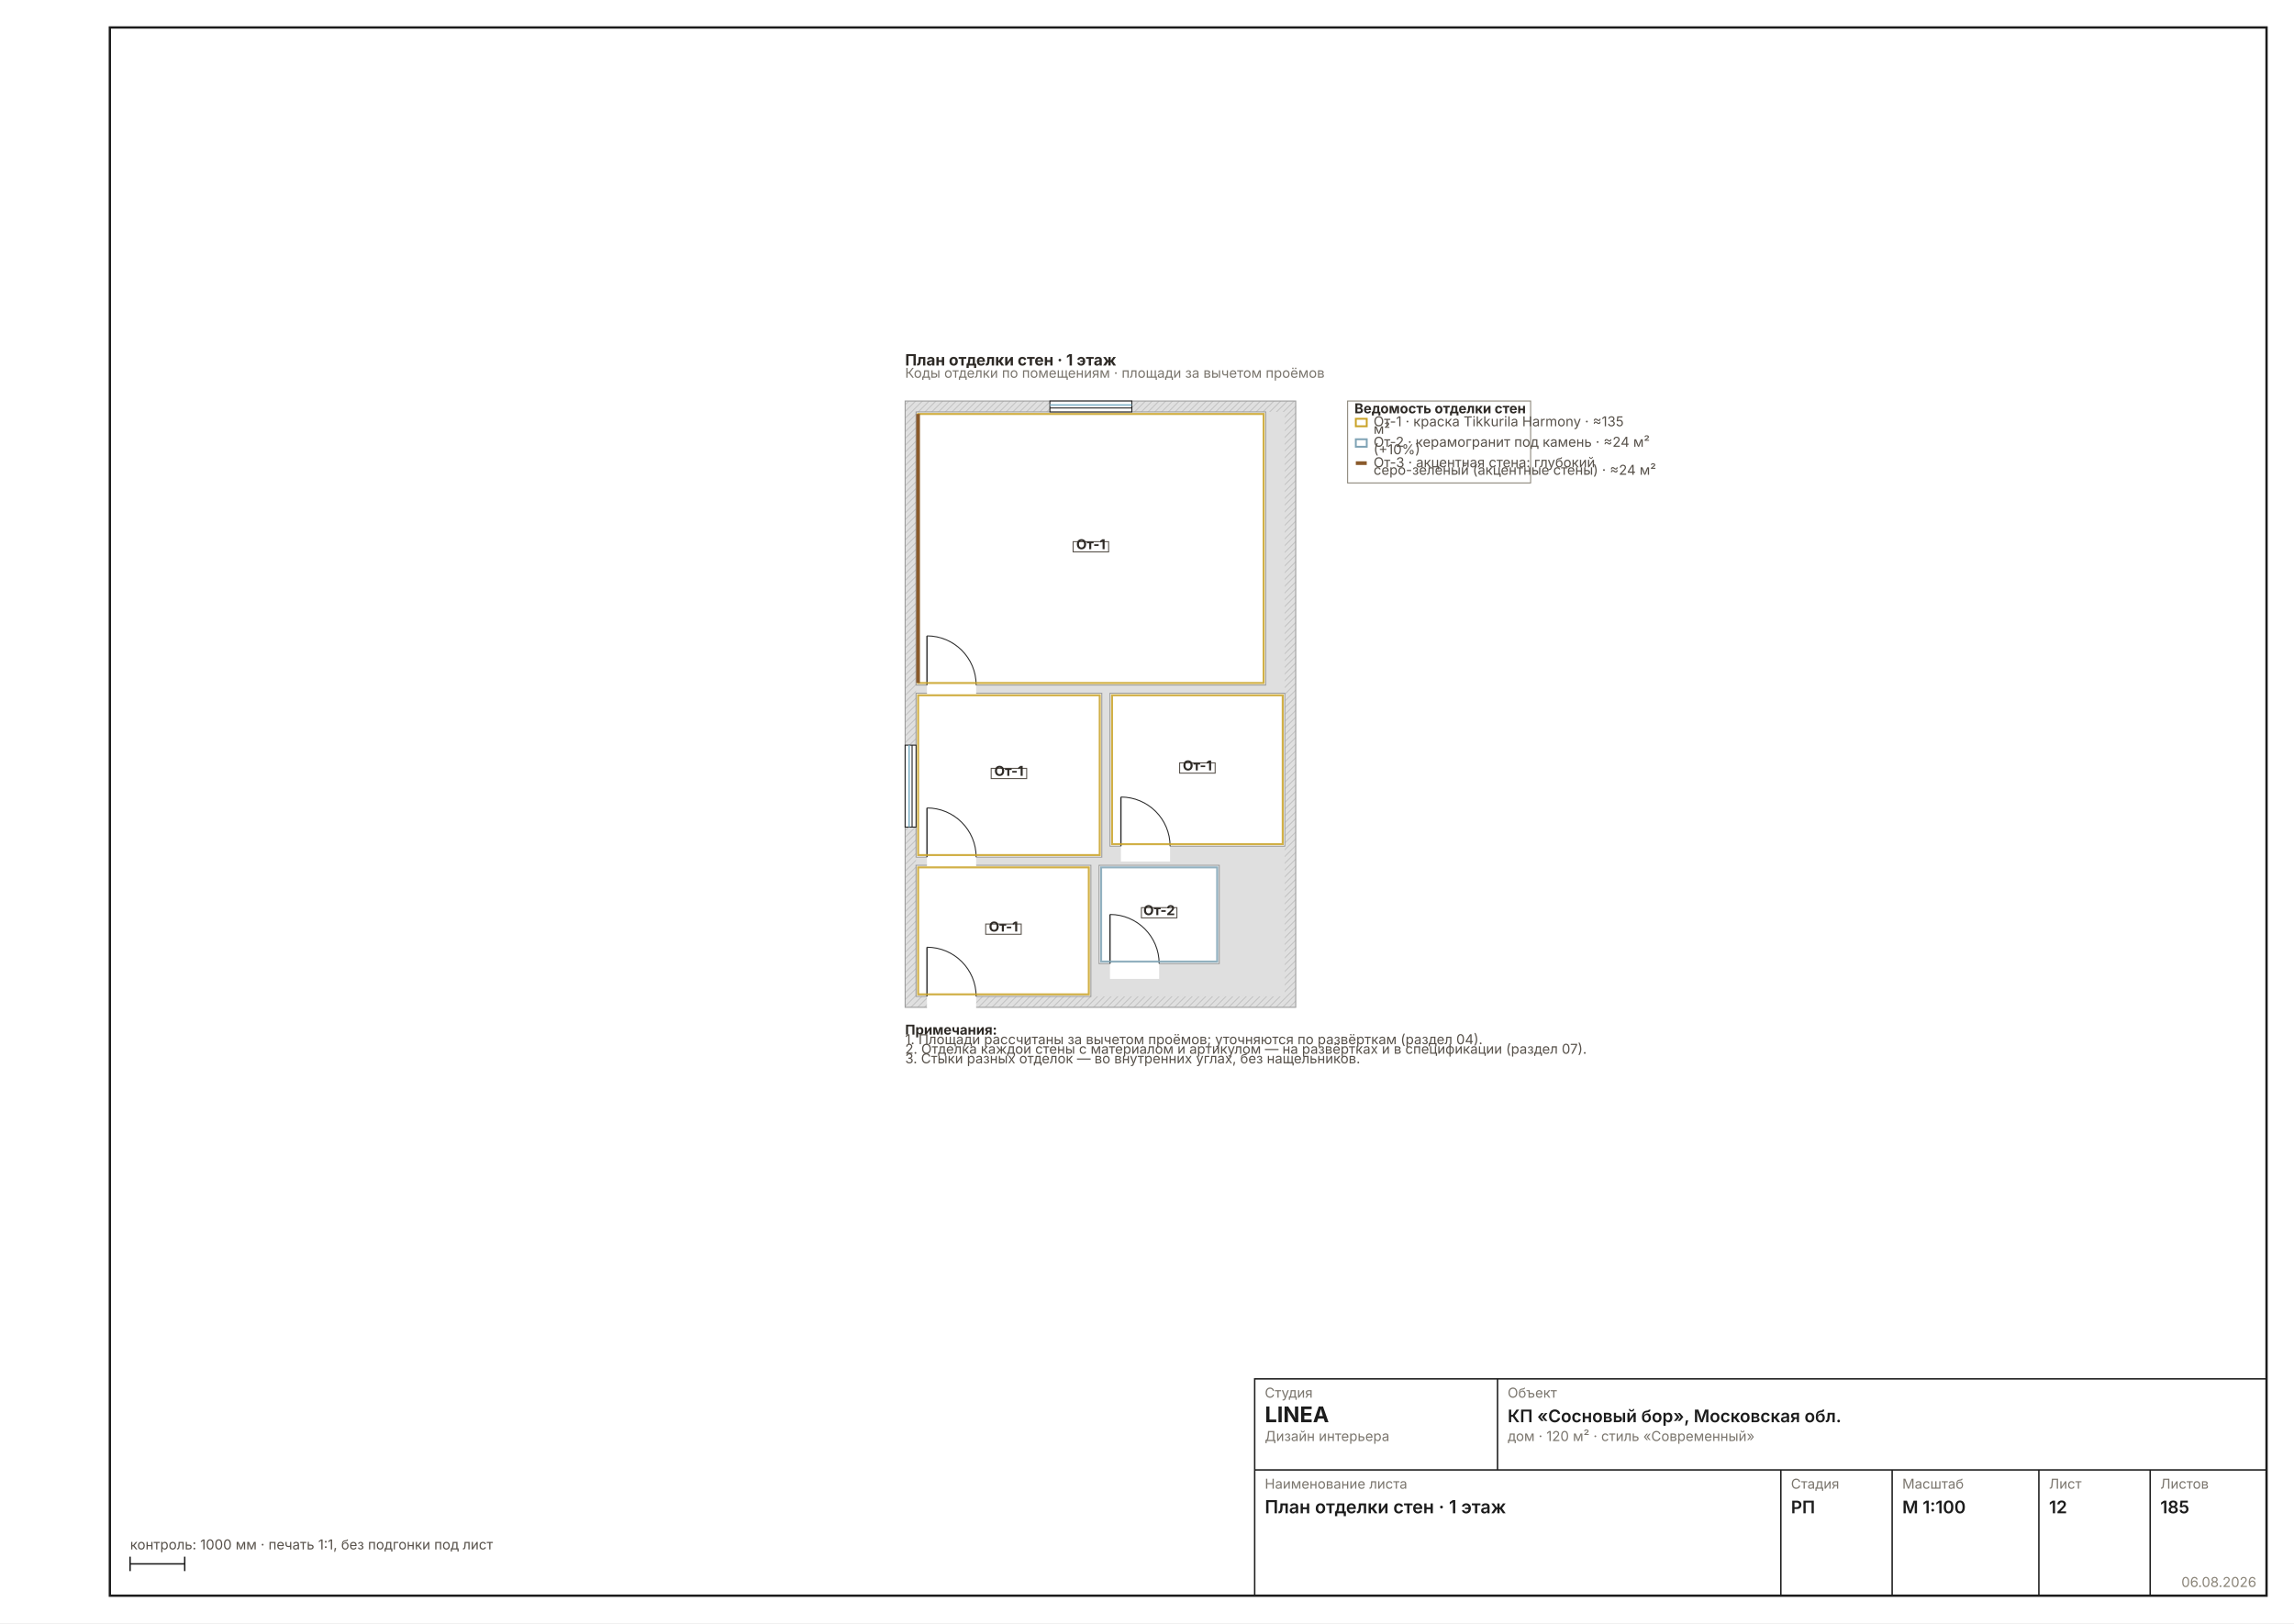
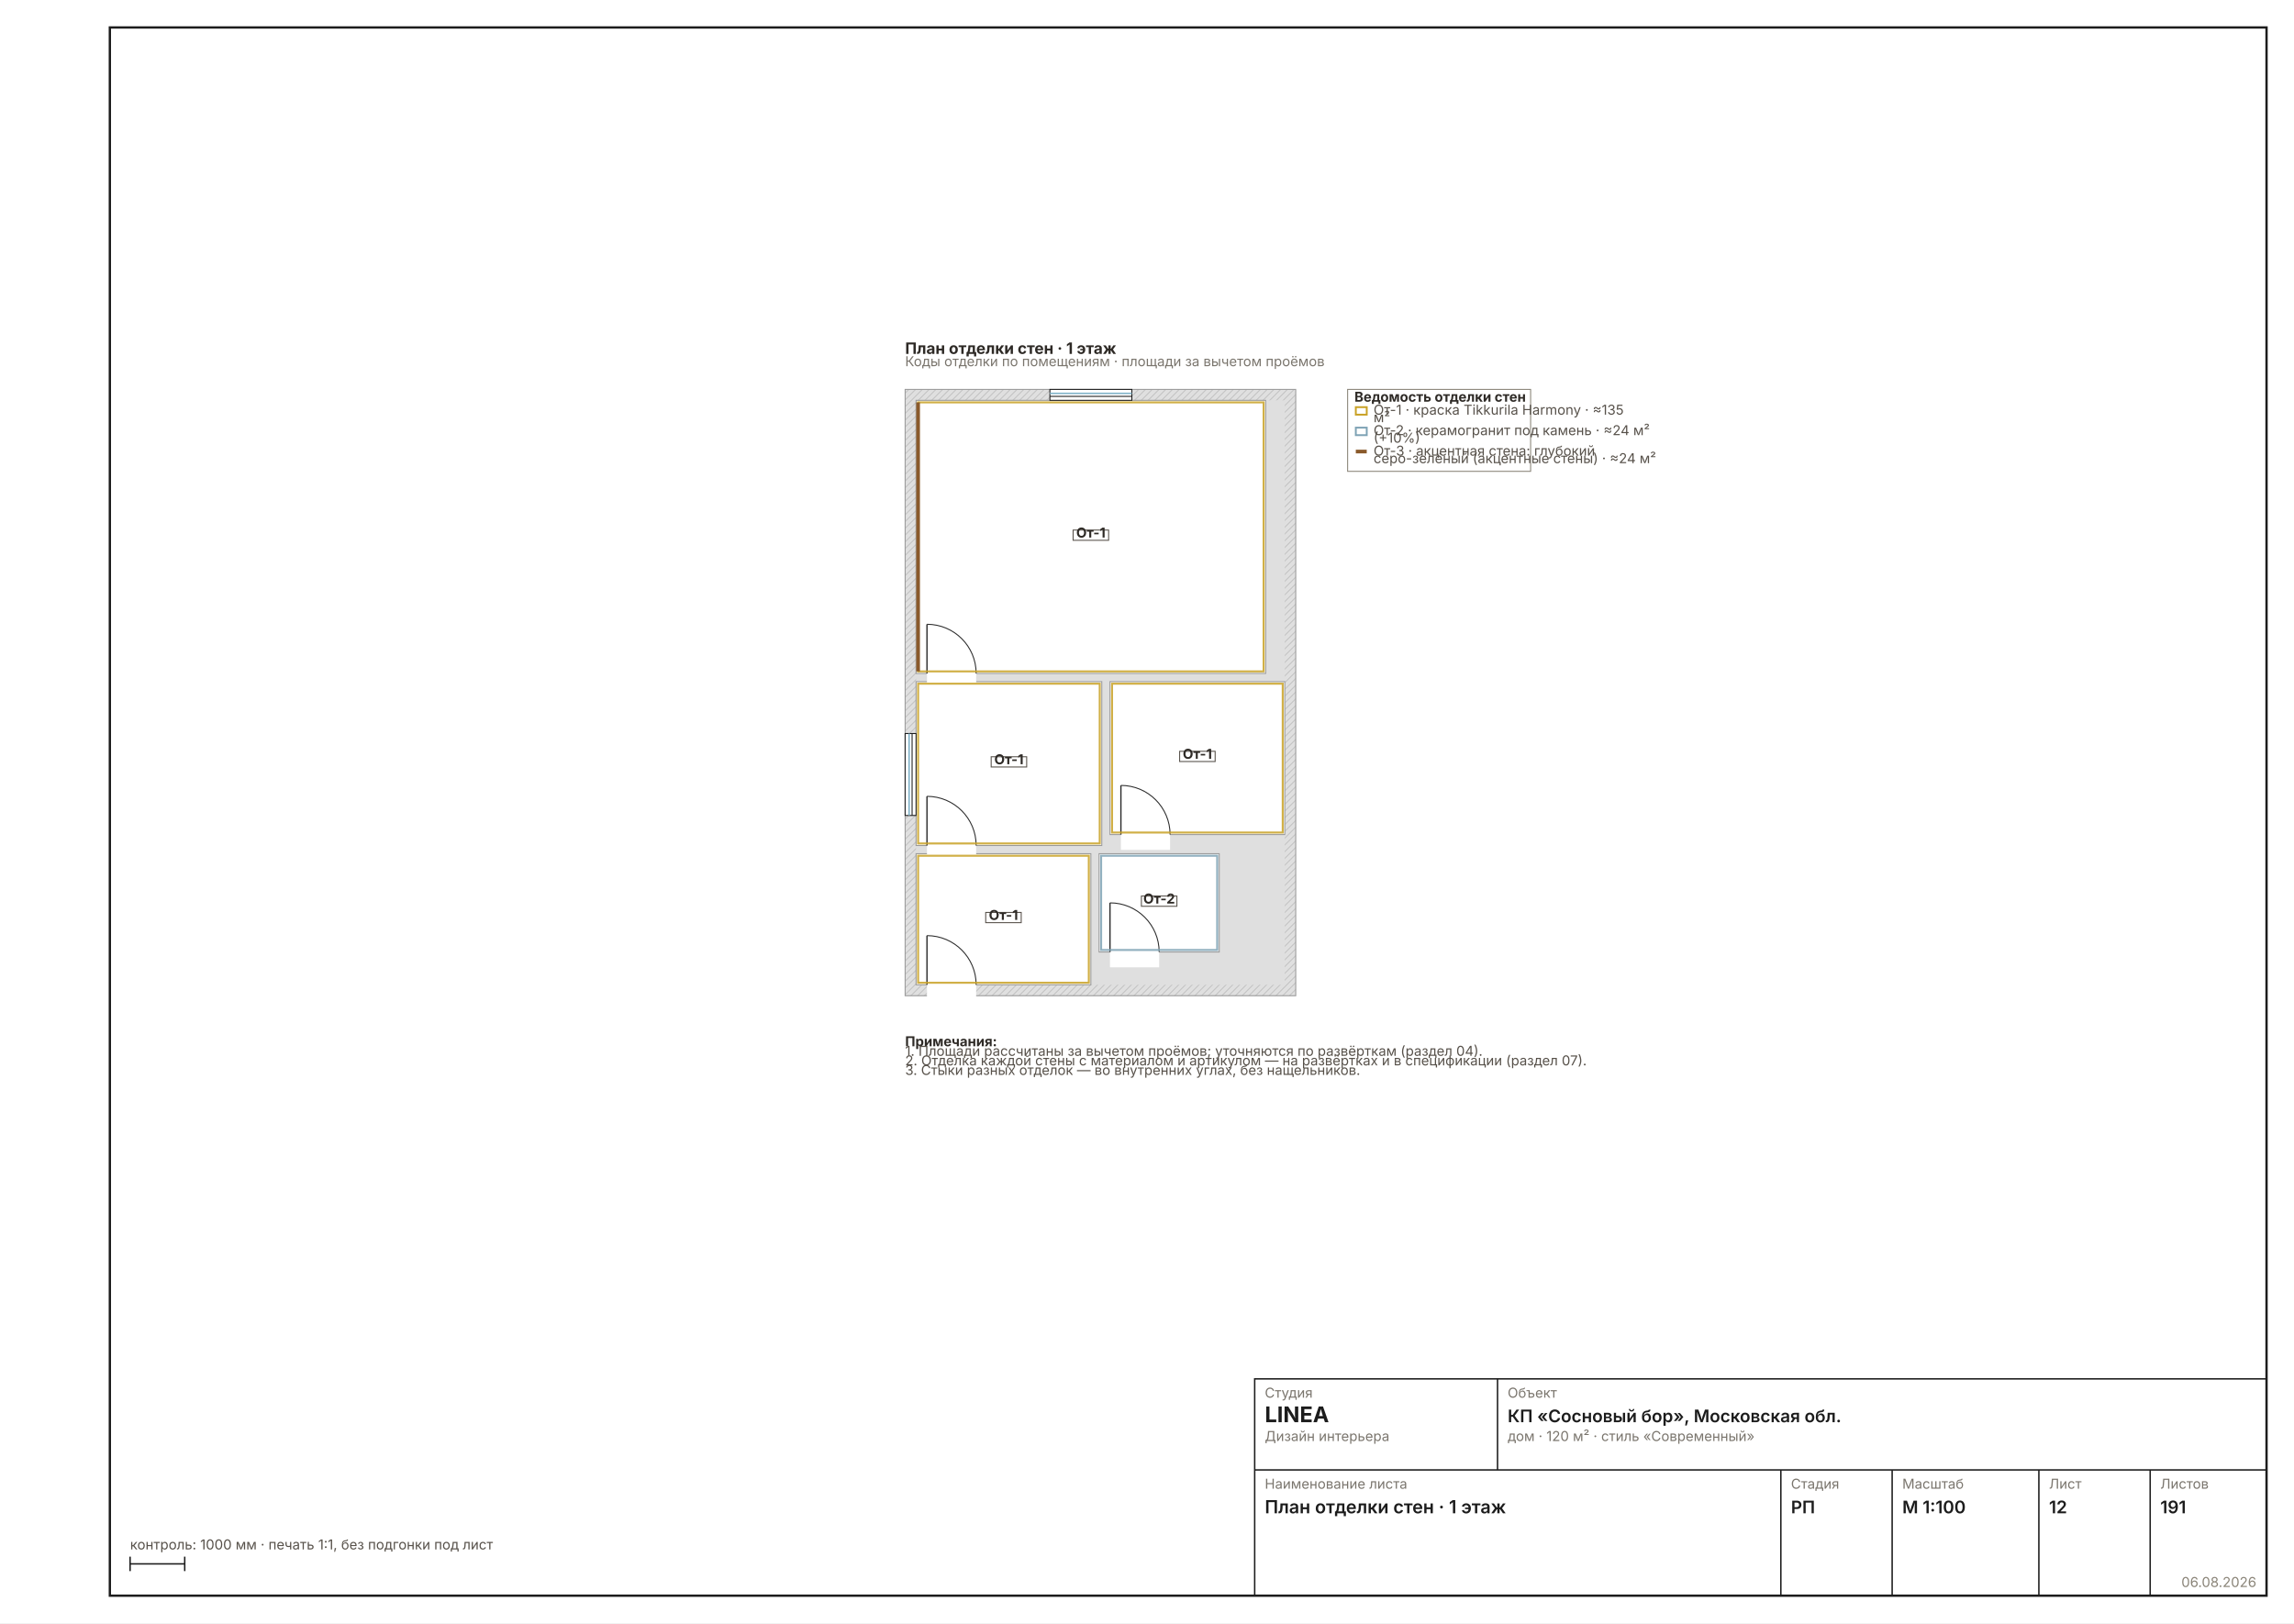
<svg xmlns="http://www.w3.org/2000/svg" width="1587" height="1123" viewBox="0 0 1587 1123" font-family="Inter, &quot;Helvetica Neue&quot;, Arial, sans-serif" data-sheet="wall-finish" data-scale="1:100">
  <rect width="1587" height="1123" fill="#FFFFFF" />
  <rect x="76" y="19" width="1492" height="1085" fill="none" stroke="#1C1C1C" stroke-width="1.6" />
-   <g transform="translate(593.1068 242.49) scale(0.4724)">
+   <g transform="translate(593.1068 234.4592) scale(0.4724)">
    <defs>
      <pattern id="wh12" width="7" height="7" patternUnits="userSpaceOnUse" patternTransform="rotate(45)">
        <rect width="7" height="7" fill="#DFDFDF" />
        <line x1="0" y1="0" x2="0" y2="7" stroke="#C4C4C4" stroke-width="2.70" />
      </pattern>
    </defs>
    <rect x="70" y="74" width="572" height="888" fill="url(#wh12)" stroke="#9A9A9A" stroke-width="1.44" />
    <rect x="86" y="90" width="540" height="856" fill="#DFDFDF" />
    <rect x="86" y="754" width="256" height="192" fill="#FFFFFF" stroke="#9A9A9A" stroke-width="1.44" />
    <rect x="86" y="90" width="512" height="400" fill="#FFFFFF" stroke="#9A9A9A" stroke-width="1.44" />
    <rect x="86" y="502" width="272" height="240" fill="#FFFFFF" stroke="#9A9A9A" stroke-width="1.44" />
    <rect x="354" y="754" width="176" height="144" fill="#FFFFFF" stroke="#9A9A9A" stroke-width="1.44" />
    <rect x="370" y="502" width="256" height="224" fill="#FFFFFF" stroke="#9A9A9A" stroke-width="1.44" />
    <rect x="102" y="942.8" width="72" height="25.6" fill="#FFFFFF" />
    <line x1="102" y1="946" x2="102" y2="874" stroke="#2A2A2A" stroke-width="1.89" />
    <path d="M 174 946 A 72 72 0 0 0 102 874" fill="none" stroke="#2A2A2A" stroke-width="1.44" />
    <rect x="102" y="486.8" width="72" height="25.6" fill="#FFFFFF" />
    <line x1="102" y1="490" x2="102" y2="418" stroke="#2A2A2A" stroke-width="1.89" />
    <path d="M 174 490 A 72 72 0 0 0 102 418" fill="none" stroke="#2A2A2A" stroke-width="1.44" />
    <rect x="102" y="738.8" width="72" height="25.6" fill="#FFFFFF" />
    <line x1="102" y1="742" x2="102" y2="670" stroke="#2A2A2A" stroke-width="1.89" />
    <path d="M 174 742 A 72 72 0 0 0 102 670" fill="none" stroke="#2A2A2A" stroke-width="1.44" />
    <rect x="370" y="894.8" width="72" height="25.6" fill="#FFFFFF" />
    <line x1="370" y1="898" x2="370" y2="826" stroke="#2A2A2A" stroke-width="1.89" />
    <path d="M 442 898 A 72 72 0 0 0 370 826" fill="none" stroke="#2A2A2A" stroke-width="1.44" />
    <rect x="386" y="722.8" width="72" height="25.6" fill="#FFFFFF" />
    <line x1="386" y1="726" x2="386" y2="654" stroke="#2A2A2A" stroke-width="1.89" />
    <path d="M 458 726 A 72 72 0 0 0 386 654" fill="none" stroke="#2A2A2A" stroke-width="1.44" />
    <rect x="282" y="74" width="120" height="16" fill="#FFFFFF" stroke="#1C1C1C" stroke-width="1.44" />
    <line x1="282" y1="79.8" x2="402" y2="79.8" stroke="#7FB2C8" stroke-width="2.16" />
    <line x1="282" y1="84.2" x2="402" y2="84.2" stroke="#1C1C1C" stroke-width="1.44" />
    <rect x="70" y="578" width="16" height="120" fill="#FFFFFF" stroke="#1C1C1C" stroke-width="1.44" />
    <line x1="75.8" y1="578" x2="75.8" y2="698" stroke="#7FB2C8" stroke-width="2.16" />
    <line x1="80.2" y1="578" x2="80.2" y2="698" stroke="#1C1C1C" stroke-width="1.44" />
    <rect x="89" y="757" width="250" height="186" fill="none" stroke="#C9A227" stroke-width="2.97" opacity="0.85" />
    <rect x="188" y="840" width="52" height="15" fill="#FFFFFFE0" stroke="#57514A" stroke-width="1.44" />
    <text x="214" y="851" font-size="20.00" font-weight="700" text-anchor="middle" fill="#2E2A26">От-1</text>
    <rect x="89" y="93" width="506" height="394" fill="none" stroke="#C9A227" stroke-width="2.97" opacity="0.85" />
    <line x1="89" y1="93" x2="89" y2="487" stroke="#8A5A2B" stroke-width="5.40" />
    <rect x="316" y="280" width="52" height="15" fill="#FFFFFFE0" stroke="#57514A" stroke-width="1.44" />
    <text x="342" y="291" font-size="20.00" font-weight="700" text-anchor="middle" fill="#2E2A26">От-1</text>
    <rect x="89" y="505" width="266" height="234" fill="none" stroke="#C9A227" stroke-width="2.97" opacity="0.85" />
    <rect x="196" y="612" width="52" height="15" fill="#FFFFFFE0" stroke="#57514A" stroke-width="1.44" />
    <text x="222" y="623" font-size="20.00" font-weight="700" text-anchor="middle" fill="#2E2A26">От-1</text>
    <rect x="357" y="757" width="170" height="138" fill="none" stroke="#7FA3B5" stroke-width="2.97" opacity="0.85" />
    <rect x="416" y="816" width="52" height="15" fill="#FFFFFFE0" stroke="#57514A" stroke-width="1.44" />
    <text x="442" y="827" font-size="20.00" font-weight="700" text-anchor="middle" fill="#2E2A26">От-2</text>
    <rect x="373" y="505" width="250" height="218" fill="none" stroke="#C9A227" stroke-width="2.97" opacity="0.85" />
    <rect x="472" y="604" width="52" height="15" fill="#FFFFFFE0" stroke="#57514A" stroke-width="1.44" />
    <text x="498" y="615" font-size="20.00" font-weight="700" text-anchor="middle" fill="#2E2A26">От-1</text>
    <g data-el="legend">
      <rect x="718" y="74" width="268" height="120" fill="none" stroke="#8A8478" stroke-width="1.44" />
      <text x="728" y="92" font-size="20.00" font-weight="700" fill="#2E2A26">Ведомость отделки стен</text>
      <rect x="730" y="100" width="16" height="11" fill="none" stroke="#C9A227" stroke-width="2.70" />
      <text x="756" y="111" font-size="20.00" fill="#57514A">От-1 · краска Tikkurila Harmony · ≈135</text>
      <text x="756" y="122" font-size="20.00" fill="#57514A">м²</text>
      <rect x="730" y="130" width="16" height="11" fill="none" stroke="#7FA3B5" stroke-width="2.70" />
      <text x="756" y="141" font-size="20.00" fill="#57514A">От-2 · керамогранит под камень · ≈24 м²</text>
      <text x="756" y="152" font-size="20.00" fill="#57514A">(+10%)</text>
      <line x1="730" y1="165" x2="746" y2="165" stroke="#8A5A2B" stroke-width="5.40" />
      <text x="756" y="171" font-size="20.00" fill="#57514A">От-3 · акцентная стена: глубокий</text>
      <text x="756" y="182" font-size="20.00" fill="#57514A">серо-зелёный (акцентные стены) · ≈24 м²</text>
    </g>
    <g data-el="notes" />
-     <text x="70" y="1002" font-size="20.00" font-weight="700" fill="#2E2A26">Примечания:</text>
-     <text x="70" y="1016" font-size="20.00" fill="#57514A">1. Площади рассчитаны за вычетом проёмов; уточняются по развёрткам (раздел 04).</text>
-     <text x="70" y="1030" font-size="20.00" fill="#57514A">2. Отделка каждой стены с материалом и артикулом — на развёртках и в спецификации (раздел 07).</text>
-     <text x="70" y="1044" font-size="20.00" fill="#57514A">3. Стыки разных отделок — во внутренних углах, без нащельников.</text>
+     <text x="70" y="1036" font-size="20.00" font-weight="700" fill="#2E2A26">Примечания:</text>
+     <text x="70" y="1050" font-size="20.00" fill="#57514A">1. Площади рассчитаны за вычетом проёмов; уточняются по развёрткам (раздел 04).</text>
+     <text x="70" y="1064" font-size="20.00" fill="#57514A">2. Отделка каждой стены с материалом и артикулом — на развёртках и в спецификации (раздел 07).</text>
+     <text x="70" y="1078" font-size="20.00" fill="#57514A">3. Стыки разных отделок — во внутренних углах, без нащельников.</text>
    <text x="70" y="22" font-size="22.95" font-weight="700" fill="#2E2A26">План отделки стен · 1 этаж</text>
    <text x="70" y="40" font-size="20.00" fill="#7A756D">Коды отделки по помещениям · площади за вычетом проёмов</text>
  </g>
  <g data-el="stamp" stroke="#1C1C1C" stroke-width="1" fill="none">
    <rect x="868" y="954" width="700" height="150" />
    <line x1="868" y1="1017" x2="1568" y2="1017" />
    <line x1="1036" y1="954" x2="1036" y2="1017" />
    <line x1="1232" y1="1017" x2="1232" y2="1104" />
    <line x1="1309" y1="1017" x2="1309" y2="1104" />
    <line x1="1410.5" y1="1017" x2="1410.5" y2="1104" />
    <line x1="1487.5" y1="1017" x2="1487.5" y2="1104" />
  </g>
  <text x="875" y="967" font-size="9.5" fill="#7A756D">Студия</text>
  <text x="875" y="984" font-size="15" font-weight="700" fill="#1C1C1C">LINEA</text>
  <text x="875" y="997" font-size="9.5" fill="#7A756D">Дизайн интерьера</text>
  <text x="1043" y="967" font-size="9.5" fill="#7A756D">Объект</text>
  <text x="1043" y="984" font-size="12" font-weight="600" fill="#1C1C1C">КП «Сосновый бор», Московская обл.</text>
  <text x="1043" y="997" font-size="9.5" fill="#7A756D">дом · 120 м² · стиль «Современный»</text>
  <text x="875" y="1030" font-size="9.5" fill="#7A756D">Наименование листа</text>
  <text x="875" y="1047" font-size="12.5" font-weight="600" fill="#1C1C1C">План отделки стен · 1 этаж</text>
  <text x="1239" y="1030" font-size="9.5" fill="#7A756D">Стадия</text>
  <text x="1239" y="1047" font-size="12" font-weight="600" fill="#1C1C1C">РП</text>
  <text x="1316" y="1030" font-size="9.5" fill="#7A756D">Масштаб</text>
  <text x="1316" y="1047" font-size="12" font-weight="600" fill="#1C1C1C">М 1:100</text>
  <text x="1417.5" y="1030" font-size="9.5" fill="#7A756D">Лист</text>
  <text x="1417.5" y="1047" font-size="12" font-weight="600" fill="#1C1C1C">12</text>
  <text x="1494.5" y="1030" font-size="9.5" fill="#7A756D">Листов</text>
-   <text x="1494.5" y="1047" font-size="12" font-weight="600" fill="#1C1C1C">185</text>
+   <text x="1494.5" y="1047" font-size="12" font-weight="600" fill="#1C1C1C">191</text>
  <text x="1561" y="1098" font-size="9.5" fill="#8A8478" text-anchor="end">06.08.2026</text>
  <g stroke="#1C1C1C" stroke-width="1">
    <line x1="90" y1="1082" x2="127.792" y2="1082" />
    <line x1="90" y1="1077" x2="90" y2="1087" />
    <line x1="127.792" y1="1077" x2="127.792" y2="1087" />
  </g>
  <text x="90" y="1072" font-size="9.5" fill="#57514A">контроль: 1000 мм · печать 1:1, без подгонки под лист</text>
</svg>
